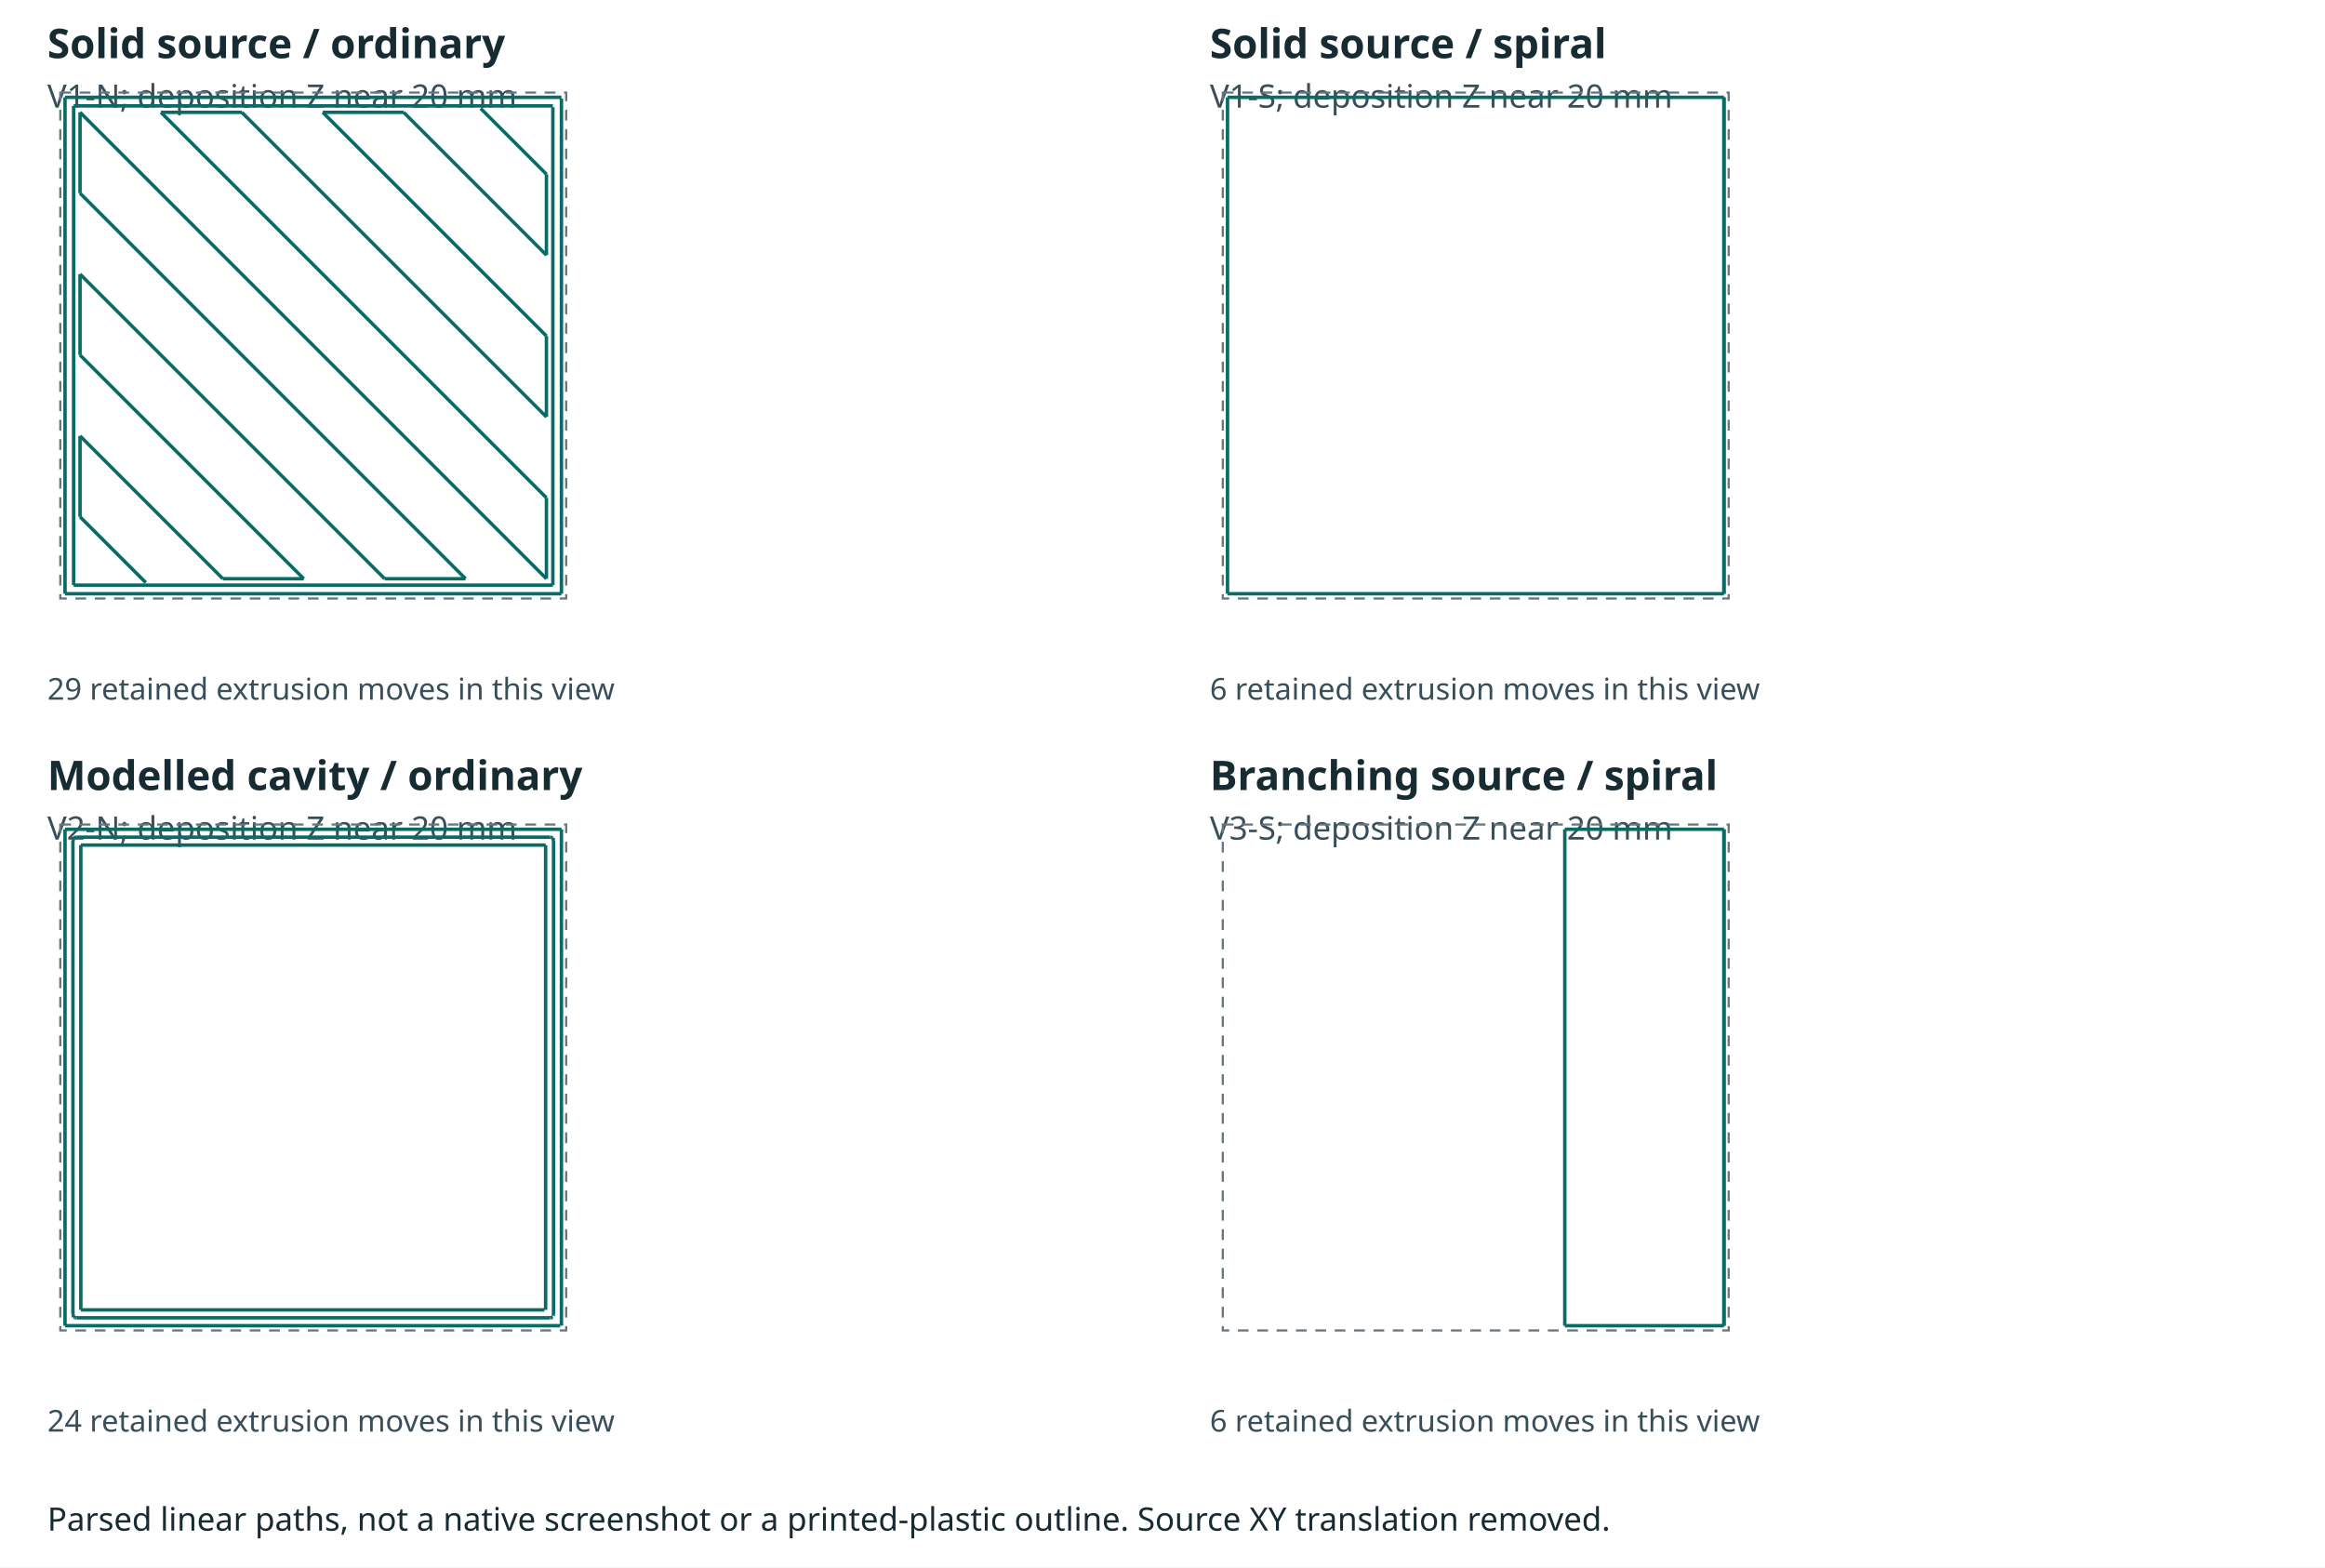
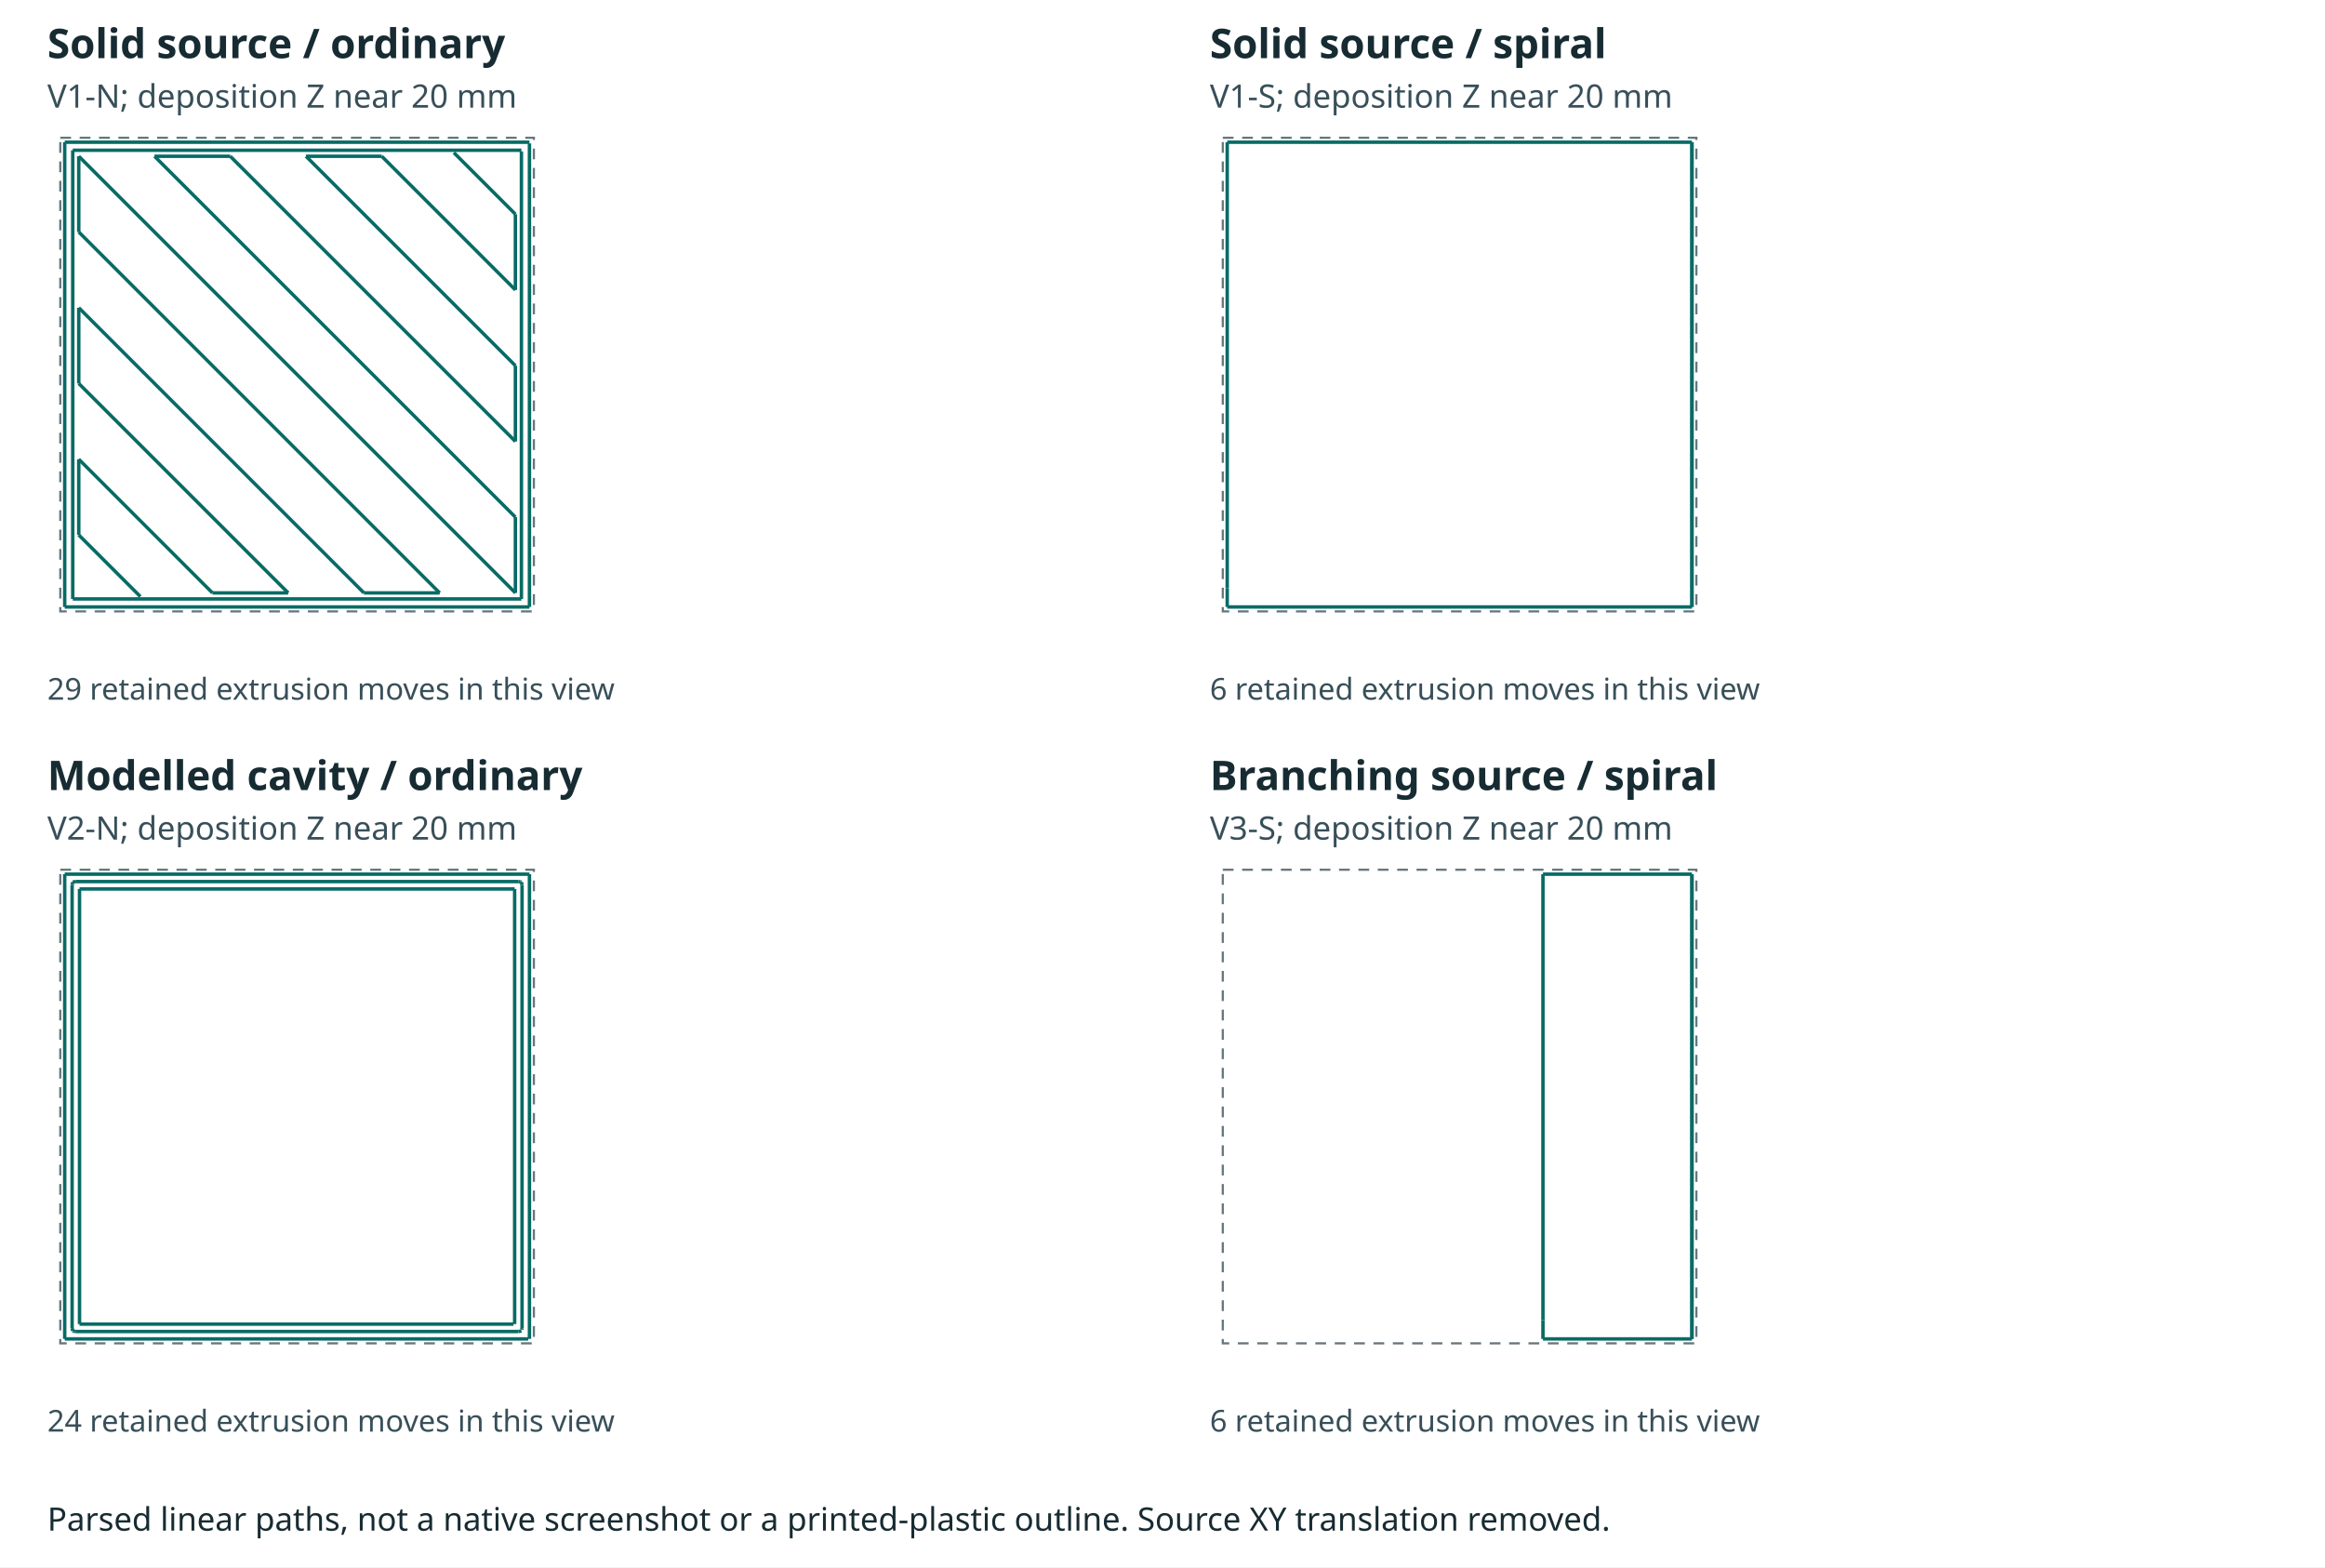
<svg xmlns="http://www.w3.org/2000/svg" viewBox="0 0 1080 728" width="1080" height="728" role="img">
  <rect width="100%" height="100%" fill="#ffffff" />
  <text x="22.0" y="27" font-family="sans-serif" font-size="19" font-weight="bold" fill="#172b32">Solid source / ordinary</text>
  <text x="22.0" y="50" font-family="sans-serif" font-size="15" fill="#384f59">V1-N; deposition Z near 20 mm</text>
-   <rect x="28.0" y="43.0" width="235.0" height="235.0" fill="none" stroke="#65767e" stroke-dasharray="5 4" />
-   <line x1="256.812" y1="49.188" x2="34.188" y2="49.188" stroke="#086b65" stroke-width="1.6" />
-   <line x1="34.188" y1="49.188" x2="34.188" y2="271.812" stroke="#086b65" stroke-width="1.6" />
-   <line x1="34.188" y1="271.812" x2="256.812" y2="271.812" stroke="#086b65" stroke-width="1.6" />
-   <line x1="256.812" y1="271.812" x2="256.812" y2="49.776" stroke="#086b65" stroke-width="1.6" />
-   <line x1="260.797" y1="45.203" x2="30.203" y2="45.203" stroke="#086b65" stroke-width="1.6" />
-   <line x1="30.203" y1="45.203" x2="30.203" y2="275.797" stroke="#086b65" stroke-width="1.6" />
-   <line x1="30.203" y1="275.797" x2="260.797" y2="275.797" stroke="#086b65" stroke-width="1.6" />
-   <line x1="260.797" y1="275.797" x2="260.797" y2="45.791" stroke="#086b65" stroke-width="1.6" />
-   <line x1="223.285" y1="50.383" x2="253.825" y2="80.923" stroke="#086b65" stroke-width="1.6" />
-   <line x1="253.825" y1="80.923" x2="253.825" y2="118.504" stroke="#086b65" stroke-width="1.6" />
-   <line x1="253.825" y1="118.504" x2="187.496" y2="52.175" stroke="#086b65" stroke-width="1.6" />
-   <line x1="187.496" y1="52.175" x2="149.916" y2="52.175" stroke="#086b65" stroke-width="1.6" />
-   <line x1="149.916" y1="52.175" x2="253.825" y2="156.084" stroke="#086b65" stroke-width="1.6" />
-   <line x1="253.825" y1="156.084" x2="253.825" y2="193.664" stroke="#086b65" stroke-width="1.6" />
-   <line x1="253.825" y1="193.664" x2="112.336" y2="52.175" stroke="#086b65" stroke-width="1.6" />
-   <line x1="112.336" y1="52.175" x2="74.755" y2="52.175" stroke="#086b65" stroke-width="1.6" />
-   <line x1="74.755" y1="52.175" x2="253.825" y2="231.245" stroke="#086b65" stroke-width="1.6" />
-   <line x1="253.825" y1="231.245" x2="253.825" y2="268.825" stroke="#086b65" stroke-width="1.6" />
-   <line x1="253.825" y1="268.825" x2="37.175" y2="52.175" stroke="#086b65" stroke-width="1.6" />
-   <line x1="37.175" y1="52.175" x2="37.175" y2="89.755" stroke="#086b65" stroke-width="1.6" />
-   <line x1="37.175" y1="89.755" x2="216.245" y2="268.825" stroke="#086b65" stroke-width="1.6" />
-   <line x1="216.245" y1="268.825" x2="178.664" y2="268.825" stroke="#086b65" stroke-width="1.6" />
-   <line x1="178.664" y1="268.825" x2="37.175" y2="127.336" stroke="#086b65" stroke-width="1.6" />
-   <line x1="37.175" y1="127.336" x2="37.175" y2="164.916" stroke="#086b65" stroke-width="1.6" />
-   <line x1="37.175" y1="164.916" x2="141.084" y2="268.825" stroke="#086b65" stroke-width="1.6" />
-   <line x1="141.084" y1="268.825" x2="103.504" y2="268.825" stroke="#086b65" stroke-width="1.6" />
-   <line x1="103.504" y1="268.825" x2="37.175" y2="202.496" stroke="#086b65" stroke-width="1.6" />
-   <line x1="37.175" y1="202.496" x2="37.175" y2="240.077" stroke="#086b65" stroke-width="1.6" />
-   <line x1="37.175" y1="240.077" x2="67.715" y2="270.617" stroke="#086b65" stroke-width="1.6" />
+   <rect x="28.0" y="64.0" width="220.0" height="220.0" fill="none" stroke="#65767e" stroke-dasharray="5 4" />
+   <line x1="242.207" y1="69.793" x2="33.793" y2="69.793" stroke="#086b65" stroke-width="1.6" />
+   <line x1="33.793" y1="69.793" x2="33.793" y2="278.207" stroke="#086b65" stroke-width="1.6" />
+   <line x1="33.793" y1="278.207" x2="242.207" y2="278.207" stroke="#086b65" stroke-width="1.6" />
+   <line x1="242.207" y1="278.207" x2="242.207" y2="70.343" stroke="#086b65" stroke-width="1.6" />
+   <line x1="245.938" y1="66.062" x2="30.062" y2="66.062" stroke="#086b65" stroke-width="1.6" />
+   <line x1="30.062" y1="66.062" x2="30.062" y2="281.938" stroke="#086b65" stroke-width="1.6" />
+   <line x1="30.062" y1="281.938" x2="245.938" y2="281.938" stroke="#086b65" stroke-width="1.6" />
+   <line x1="245.938" y1="281.938" x2="245.938" y2="66.612" stroke="#086b65" stroke-width="1.6" />
+   <line x1="210.820" y1="70.912" x2="239.411" y2="99.503" stroke="#086b65" stroke-width="1.6" />
+   <line x1="239.411" y1="99.503" x2="239.411" y2="134.684" stroke="#086b65" stroke-width="1.6" />
+   <line x1="239.411" y1="134.684" x2="177.316" y2="72.589" stroke="#086b65" stroke-width="1.6" />
+   <line x1="177.316" y1="72.589" x2="142.134" y2="72.589" stroke="#086b65" stroke-width="1.6" />
+   <line x1="142.134" y1="72.589" x2="239.411" y2="169.866" stroke="#086b65" stroke-width="1.6" />
+   <line x1="239.411" y1="169.866" x2="239.411" y2="205.048" stroke="#086b65" stroke-width="1.6" />
+   <line x1="239.411" y1="205.048" x2="106.952" y2="72.589" stroke="#086b65" stroke-width="1.6" />
+   <line x1="106.952" y1="72.589" x2="71.771" y2="72.589" stroke="#086b65" stroke-width="1.6" />
+   <line x1="71.771" y1="72.589" x2="239.411" y2="240.229" stroke="#086b65" stroke-width="1.6" />
+   <line x1="239.411" y1="240.229" x2="239.411" y2="275.411" stroke="#086b65" stroke-width="1.6" />
+   <line x1="239.411" y1="275.411" x2="36.589" y2="72.589" stroke="#086b65" stroke-width="1.6" />
+   <line x1="36.589" y1="72.589" x2="36.589" y2="107.771" stroke="#086b65" stroke-width="1.6" />
+   <line x1="36.589" y1="107.771" x2="204.229" y2="275.411" stroke="#086b65" stroke-width="1.6" />
+   <line x1="204.229" y1="275.411" x2="169.047" y2="275.411" stroke="#086b65" stroke-width="1.6" />
+   <line x1="169.047" y1="275.411" x2="36.589" y2="142.953" stroke="#086b65" stroke-width="1.6" />
+   <line x1="36.589" y1="142.953" x2="36.589" y2="178.134" stroke="#086b65" stroke-width="1.6" />
+   <line x1="36.589" y1="178.134" x2="133.866" y2="275.411" stroke="#086b65" stroke-width="1.6" />
+   <line x1="133.866" y1="275.411" x2="98.684" y2="275.411" stroke="#086b65" stroke-width="1.6" />
+   <line x1="98.684" y1="275.411" x2="36.589" y2="213.316" stroke="#086b65" stroke-width="1.6" />
+   <line x1="36.589" y1="213.316" x2="36.589" y2="248.497" stroke="#086b65" stroke-width="1.6" />
+   <line x1="36.589" y1="248.497" x2="65.180" y2="277.088" stroke="#086b65" stroke-width="1.6" />
  <text x="22.0" y="325" font-family="sans-serif" font-size="14" fill="#384f59">29 retained extrusion moves in this view</text>
  <text x="562.0" y="27" font-family="sans-serif" font-size="19" font-weight="bold" fill="#172b32">Solid source / spiral</text>
  <text x="562.0" y="50" font-family="sans-serif" font-size="15" fill="#384f59">V1-S; deposition Z near 20 mm</text>
-   <rect x="568.0" y="43.0" width="235.0" height="235.0" fill="none" stroke="#65767e" stroke-dasharray="5 4" />
-   <line x1="800.797" y1="275.797" x2="800.797" y2="45.203" stroke="#086b65" stroke-width="1.6" />
-   <line x1="800.797" y1="45.203" x2="570.203" y2="45.203" stroke="#086b65" stroke-width="1.6" />
-   <line x1="570.203" y1="45.203" x2="570.203" y2="266.534" stroke="#086b65" stroke-width="1.6" />
-   <line x1="570.203" y1="266.534" x2="570.203" y2="275.797" stroke="#086b65" stroke-width="1.6" />
-   <line x1="570.203" y1="275.797" x2="800.797" y2="275.797" stroke="#086b65" stroke-width="1.6" />
-   <line x1="800.797" y1="275.797" x2="800.797" y2="45.203" stroke="#086b65" stroke-width="1.6" />
+   <rect x="568.0" y="64.0" width="220.0" height="220.0" fill="none" stroke="#65767e" stroke-dasharray="5 4" />
+   <line x1="785.938" y1="281.938" x2="785.938" y2="66.062" stroke="#086b65" stroke-width="1.6" />
+   <line x1="785.938" y1="66.062" x2="570.062" y2="66.062" stroke="#086b65" stroke-width="1.6" />
+   <line x1="570.062" y1="66.062" x2="570.062" y2="273.266" stroke="#086b65" stroke-width="1.6" />
+   <line x1="570.062" y1="273.266" x2="570.062" y2="281.938" stroke="#086b65" stroke-width="1.6" />
+   <line x1="570.062" y1="281.938" x2="785.938" y2="281.938" stroke="#086b65" stroke-width="1.6" />
+   <line x1="785.938" y1="281.938" x2="785.938" y2="66.062" stroke="#086b65" stroke-width="1.6" />
  <text x="562.0" y="325" font-family="sans-serif" font-size="14" fill="#384f59">6 retained extrusion moves in this view</text>
  <text x="22.0" y="367" font-family="sans-serif" font-size="19" font-weight="bold" fill="#172b32">Modelled cavity / ordinary</text>
  <text x="22.0" y="390" font-family="sans-serif" font-size="15" fill="#384f59">V2-N; deposition Z near 20 mm</text>
-   <rect x="28.0" y="383.0" width="235.0" height="235.0" fill="none" stroke="#65767e" stroke-dasharray="5 4" />
-   <line x1="253.453" y1="608.453" x2="253.453" y2="392.547" stroke="#086b65" stroke-width="1.6" />
-   <line x1="253.453" y1="392.547" x2="37.547" y2="392.547" stroke="#086b65" stroke-width="1.6" />
-   <line x1="37.547" y1="392.547" x2="37.547" y2="608.453" stroke="#086b65" stroke-width="1.6" />
-   <line x1="37.547" y1="608.453" x2="252.866" y2="608.453" stroke="#086b65" stroke-width="1.6" />
-   <line x1="260.797" y1="615.797" x2="260.797" y2="385.203" stroke="#086b65" stroke-width="1.6" />
-   <line x1="260.797" y1="385.203" x2="30.203" y2="385.203" stroke="#086b65" stroke-width="1.6" />
-   <line x1="30.203" y1="385.203" x2="30.203" y2="615.797" stroke="#086b65" stroke-width="1.6" />
-   <line x1="30.203" y1="615.797" x2="260.209" y2="615.797" stroke="#086b65" stroke-width="1.6" />
-   <line x1="256.841" y1="611.841" x2="255.451" y2="612.125" stroke="#086b65" stroke-width="1.6" />
-   <line x1="255.451" y1="612.125" x2="35.549" y2="612.125" stroke="#086b65" stroke-width="1.6" />
-   <line x1="35.549" y1="612.125" x2="34.854" y2="611.978" stroke="#086b65" stroke-width="1.6" />
-   <line x1="34.854" y1="611.978" x2="34.159" y2="611.841" stroke="#086b65" stroke-width="1.6" />
-   <line x1="34.159" y1="611.841" x2="33.875" y2="610.451" stroke="#086b65" stroke-width="1.6" />
-   <line x1="33.875" y1="610.451" x2="33.875" y2="390.549" stroke="#086b65" stroke-width="1.6" />
-   <line x1="33.875" y1="390.549" x2="34.022" y2="389.854" stroke="#086b65" stroke-width="1.6" />
-   <line x1="34.022" y1="389.854" x2="34.159" y2="389.159" stroke="#086b65" stroke-width="1.6" />
-   <line x1="34.159" y1="389.159" x2="35.549" y2="388.875" stroke="#086b65" stroke-width="1.6" />
-   <line x1="35.549" y1="388.875" x2="255.451" y2="388.875" stroke="#086b65" stroke-width="1.6" />
-   <line x1="255.451" y1="388.875" x2="256.146" y2="389.022" stroke="#086b65" stroke-width="1.6" />
-   <line x1="256.146" y1="389.022" x2="256.841" y2="389.159" stroke="#086b65" stroke-width="1.6" />
-   <line x1="256.841" y1="389.159" x2="257.125" y2="390.549" stroke="#086b65" stroke-width="1.6" />
-   <line x1="257.125" y1="390.549" x2="257.125" y2="610.451" stroke="#086b65" stroke-width="1.6" />
-   <line x1="257.125" y1="610.451" x2="256.978" y2="611.146" stroke="#086b65" stroke-width="1.6" />
-   <line x1="256.978" y1="611.146" x2="256.959" y2="611.263" stroke="#086b65" stroke-width="1.6" />
+   <rect x="28.0" y="404.0" width="220.0" height="220.0" fill="none" stroke="#65767e" stroke-dasharray="5 4" />
+   <line x1="239.063" y1="615.062" x2="239.063" y2="412.938" stroke="#086b65" stroke-width="1.6" />
+   <line x1="239.063" y1="412.938" x2="36.937" y2="412.938" stroke="#086b65" stroke-width="1.6" />
+   <line x1="36.937" y1="412.938" x2="36.937" y2="615.062" stroke="#086b65" stroke-width="1.6" />
+   <line x1="36.937" y1="615.062" x2="238.513" y2="615.062" stroke="#086b65" stroke-width="1.6" />
+   <line x1="245.938" y1="621.938" x2="245.938" y2="406.062" stroke="#086b65" stroke-width="1.6" />
+   <line x1="245.938" y1="406.062" x2="30.062" y2="406.062" stroke="#086b65" stroke-width="1.6" />
+   <line x1="30.062" y1="406.062" x2="30.062" y2="621.938" stroke="#086b65" stroke-width="1.6" />
+   <line x1="30.062" y1="621.938" x2="245.388" y2="621.938" stroke="#086b65" stroke-width="1.6" />
+   <line x1="242.234" y1="618.234" x2="240.932" y2="618.500" stroke="#086b65" stroke-width="1.6" />
+   <line x1="240.932" y1="618.500" x2="35.068" y2="618.500" stroke="#086b65" stroke-width="1.6" />
+   <line x1="35.068" y1="618.500" x2="34.417" y2="618.363" stroke="#086b65" stroke-width="1.6" />
+   <line x1="34.417" y1="618.363" x2="33.766" y2="618.234" stroke="#086b65" stroke-width="1.6" />
+   <line x1="33.766" y1="618.234" x2="33.500" y2="616.933" stroke="#086b65" stroke-width="1.6" />
+   <line x1="33.500" y1="616.933" x2="33.500" y2="411.067" stroke="#086b65" stroke-width="1.6" />
+   <line x1="33.500" y1="411.067" x2="33.637" y2="410.417" stroke="#086b65" stroke-width="1.6" />
+   <line x1="33.637" y1="410.417" x2="33.766" y2="409.766" stroke="#086b65" stroke-width="1.6" />
+   <line x1="33.766" y1="409.766" x2="35.068" y2="409.500" stroke="#086b65" stroke-width="1.6" />
+   <line x1="35.068" y1="409.500" x2="240.932" y2="409.500" stroke="#086b65" stroke-width="1.6" />
+   <line x1="240.932" y1="409.500" x2="241.583" y2="409.637" stroke="#086b65" stroke-width="1.6" />
+   <line x1="241.583" y1="409.637" x2="242.234" y2="409.766" stroke="#086b65" stroke-width="1.6" />
+   <line x1="242.234" y1="409.766" x2="242.500" y2="411.067" stroke="#086b65" stroke-width="1.6" />
+   <line x1="242.500" y1="411.067" x2="242.500" y2="616.933" stroke="#086b65" stroke-width="1.6" />
+   <line x1="242.500" y1="616.933" x2="242.363" y2="617.583" stroke="#086b65" stroke-width="1.6" />
+   <line x1="242.363" y1="617.583" x2="242.344" y2="617.693" stroke="#086b65" stroke-width="1.6" />
  <text x="22.0" y="665" font-family="sans-serif" font-size="14" fill="#384f59">24 retained extrusion moves in this view</text>
  <text x="562.0" y="367" font-family="sans-serif" font-size="19" font-weight="bold" fill="#172b32">Branching source / spiral</text>
  <text x="562.0" y="390" font-family="sans-serif" font-size="15" fill="#384f59">V3-S; deposition Z near 20 mm</text>
-   <rect x="568.0" y="383.0" width="235.0" height="235.0" fill="none" stroke="#65767e" stroke-dasharray="5 4" />
-   <line x1="800.797" y1="615.797" x2="800.797" y2="385.203" stroke="#086b65" stroke-width="1.6" />
-   <line x1="800.797" y1="385.203" x2="726.870" y2="385.203" stroke="#086b65" stroke-width="1.6" />
-   <line x1="726.870" y1="385.203" x2="726.870" y2="606.534" stroke="#086b65" stroke-width="1.6" />
-   <line x1="726.870" y1="606.534" x2="726.870" y2="615.797" stroke="#086b65" stroke-width="1.6" />
-   <line x1="726.870" y1="615.797" x2="800.797" y2="615.797" stroke="#086b65" stroke-width="1.6" />
-   <line x1="800.797" y1="615.797" x2="800.797" y2="385.203" stroke="#086b65" stroke-width="1.6" />
+   <rect x="568.0" y="404.0" width="220.0" height="220.0" fill="none" stroke="#65767e" stroke-dasharray="5 4" />
+   <line x1="785.938" y1="621.938" x2="785.938" y2="406.062" stroke="#086b65" stroke-width="1.6" />
+   <line x1="785.938" y1="406.062" x2="716.729" y2="406.062" stroke="#086b65" stroke-width="1.6" />
+   <line x1="716.729" y1="406.062" x2="716.729" y2="613.266" stroke="#086b65" stroke-width="1.6" />
+   <line x1="716.729" y1="613.266" x2="716.729" y2="621.938" stroke="#086b65" stroke-width="1.6" />
+   <line x1="716.729" y1="621.938" x2="785.938" y2="621.938" stroke="#086b65" stroke-width="1.6" />
+   <line x1="785.938" y1="621.938" x2="785.938" y2="406.062" stroke="#086b65" stroke-width="1.6" />
  <text x="562.0" y="665" font-family="sans-serif" font-size="14" fill="#384f59">6 retained extrusion moves in this view</text>
  <text x="22" y="711" font-family="sans-serif" font-size="15" fill="#172b32">Parsed linear paths, not a native screenshot or a printed-plastic outline. Source XY translation removed.</text>
</svg>
